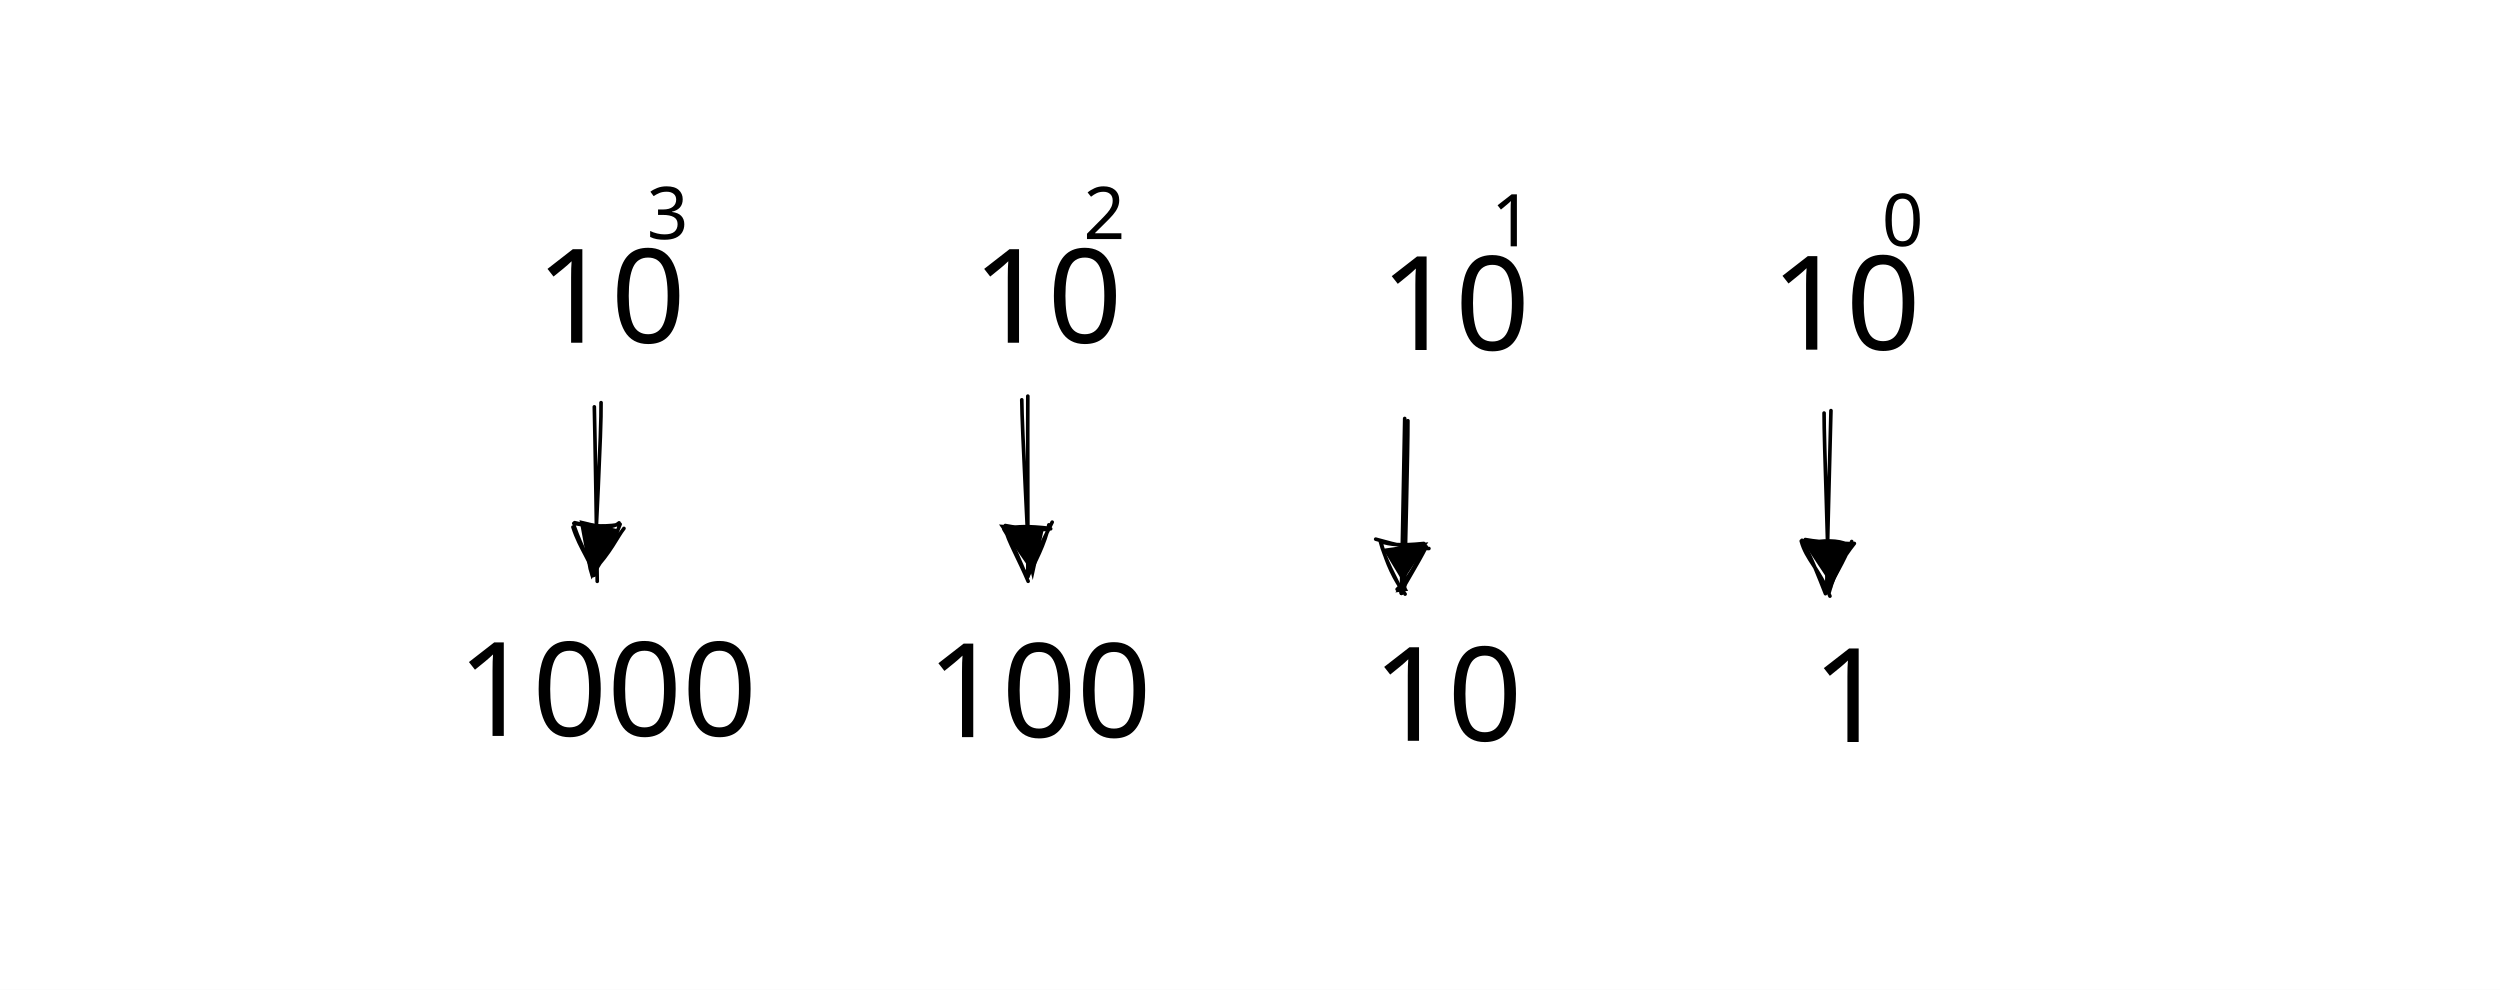
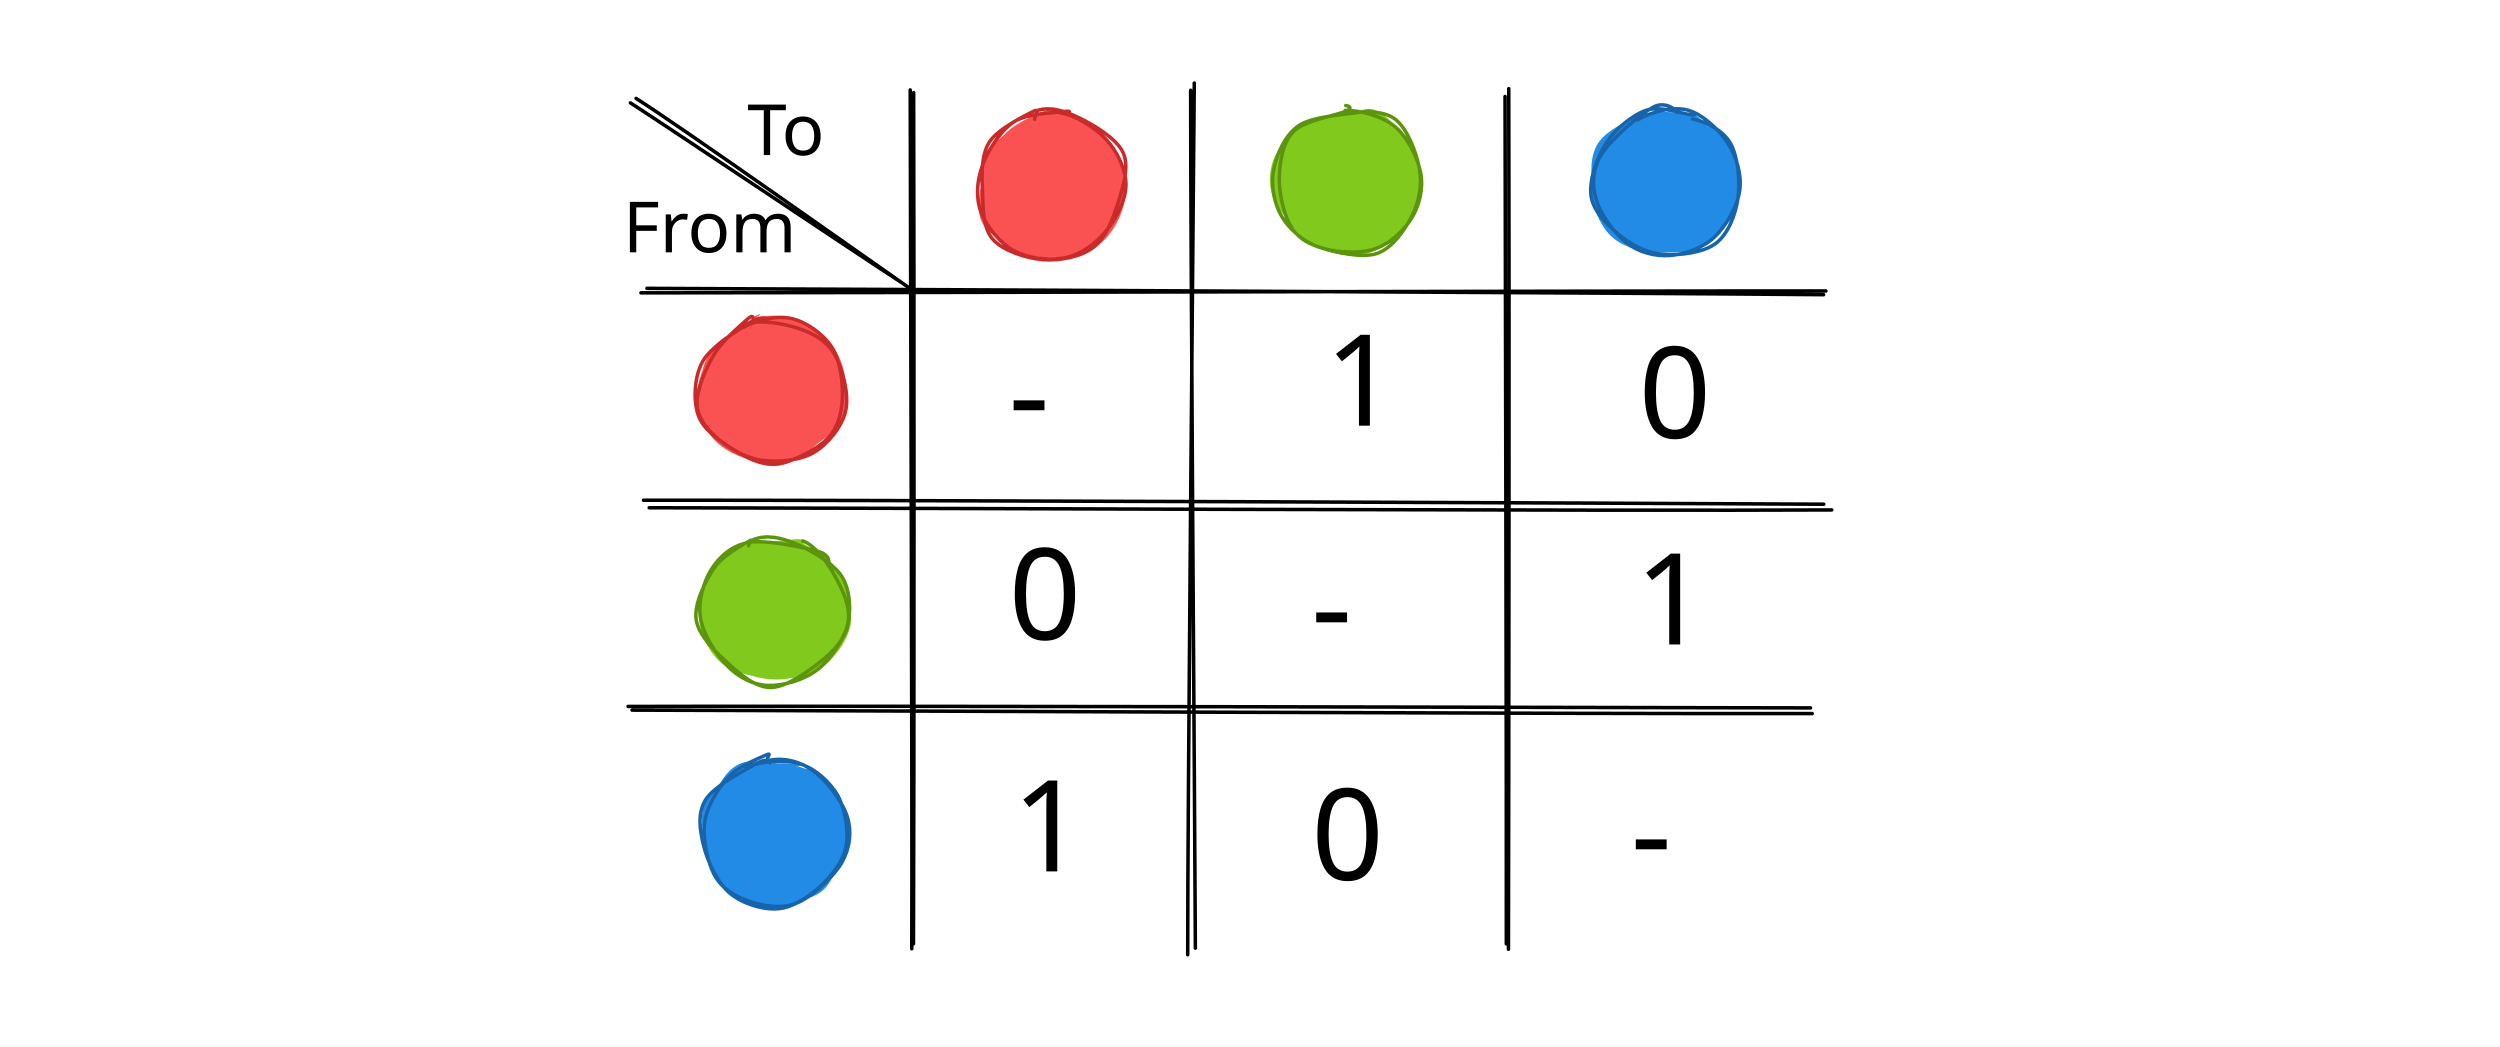
- <svg xmlns="http://www.w3.org/2000/svg" version="1.1" viewBox="0 0 687 272" width="687" height="272">
+ <svg xmlns="http://www.w3.org/2000/svg" version="1.1" viewBox="0 0 707.2 296" width="707.2" height="296">
  
-   eyJ2ZXJzaW9uIjoiMSIsImVuY29kaW5nIjoiYnN0cmluZyIsImNvbXByZXNzZWQiOnRydWUsImVuY29kZWQiOiJ4nO1ba1PjuFx1MDAxMv0+v4Jiv1x1MDAwZV51673feC2EXHUwMDE53lx1MDAwM1S4tTXlJE5iMHbGNiFhi/9+ZVx1MDAwN2Ln/SCA515SU0NcIsl2S+pzTrck//tlbW097rac9b/W1p1O1fbcWmg/rH9NyttOXHUwMDE4uYFvqjD9XHUwMDFkXHUwMDA192E1bdmM41b0159/2q2W1XDjSlx1MDAxMNxa1eCud5njOXeOXHUwMDFmR6bhf8zvtbV/0/9zXHUwMDBmip1OnLZNS3OPIcOFR4GfPlx1MDAxMVx1MDAwMTlXlFxi1W/hRjvmSbFTM9V124ucrCYpWj+JT29cdTAwMWE7esd+kFX74uahvr1XOs2eWnc97zzuer3+2NXmfehktVFcdTAwMWNcdTAwMDa3zpVbi5umXHUwMDFlhsr710WBXHUwMDE5r+yqMLhvNH0nilx1MDAwNq5cdFp21Y27SVx1MDAxOck6aPuN9Fx1MDAxZVlJp9dcdTAwMDItQCSaU01cdTAwMThXvF+d3Fx1MDAwMCmzXHUwMDA0XHUwMDE3TCPhRGpcdTAwMGU4ZNl24Fx1MDAwNWFi2Vx1MDAxZiT9ZLZV7Optw1x1MDAxOOjX+m3i0Pajllx1MDAxZJrJyto9PPeZyn5R03FcdTAwMWLN2JSxzJrISVx1MDAwN55Jqlx1MDAwNVx1MDAxM4z1K5JntEq1dPb/yY+MX3tcdTAwMWVcdTAwMTn/3vMys5KK3WGPyXtNbkqhvrvrte3zx62NUjnyXHUwMDAxa1veVt/0XHUwMDAxXHUwMDE3s8MweFjv1zw9f8ssum/V7J7zgJCaXHUwMDEyxZhcdTAwMTn3bNY8179cdTAwMWQ21lx1MDAwYqq3Y/ytXHUwMDFl+PG5+5g8l4qB0r/tO9frXHUwMDBleEPq+0lfXHUwMDA25iZyzPPSXHUwMDFi4EDLTc9tJMhY95z6IGRi14C1X1x1MDAxZFx1MDAwN62stmqebJvbhaXacFx1MDAwZoLQbbi+7f3IrEirnr4uhlRcdTAwMDbDhS9IXHUwMDA1zlx1MDAwNDdDqTKXmIXU/cdfvFF/XGbL7c6B7p5cdTAwMWWVT+DILz5SKVpiMlKRWPA+SIXM5/pIxVx1MDAxMaRSRVx1MDAxOaWgsl68XHUwMDE2qW+NpZxcdTAwMWHMwNJ4KIF6VygtiSSuJlwiXHRcdFxuxlx1MDAxOZlcdTAwMWJIXHUwMDBme5e6/HCwXHUwMDE1tHeuSKPb9lx1MDAxY1qDolx1MDAwM0lpZslRmctcdTAwMTV9jLQhXHUwMDAzLinXYmWA+ZS230Ha1MQgVDCgRMucR8xUtqNt+9i+OL8q8ZNS5Vx1MDAxNIP62WG16IDUyC1cdTAwMWNVM3w7QI7B46iAgTAxXHUwMDA1VXJ1eCyOgEFcdTAwMTFcdTAwMDRcZpbDXHUwMDBi1ZPwoplcdTAwMTlKRuZcdTAwMGZcdTAwMDRFIz52vtlcdTAwMWLf/75odPc7l0f+j2i36HCRXG5H9Vx1MDAwYj9evyhnWijUuDK8TNOvi6vzk077gm5V3UfYkI3Drq9cdTAwMWZXpl9cdTAwMWOBferX4DBOwqOYkppcdTAwMTGFXFzkXXpcdTAwMTZcIjdcdTAwMGV2j9WFe1G+deNK6WpP107ISdFcdTAwMTGpgI5cYlx1MDAxOKi3XHUwMDE0sPlSMCRMK+PQKuP1t5SwVYBmflx0w1wiSFx1MDAxOC5cdTAwMDdcdTAwMTmTqE/EjMmYUWvK51x1MDAwZvouheeU/K7bdC/2XHUwMDBmT+E6/P4j/ll0zFx1MDAwMDGgYYpcdTAwMTJErVx1MDAwNFx1MDAxN1JcdTAwMGXghzK0mDBjXHUwMDAxXHUwMDEytJRvKG65hZIp4lx1MDAwNpJKXHUwMDEzolx1MDAxMbG65Yxp6vY/lZ1cdTAwMTVC3JZcdTAwMDRqLppcdTAwMTlcdTAwMDYqU5pQJHR+oFx1MDAxZbSPo2+Vk5vTq5azo1x1MDAwZm86Z5W4UXSgKo2WXHUwMDEwJrRcdTAwMTYgTI95XHUwMDE2Xb/gXHUwMDE0UFx1MDAxMk5cdTAwMDXlXHUwMDE0mVx1MDAxY7LrvYNQMD4uUCD53CD4/4pCcYqkXHUwMDEyqrlQYoHEcPPgjlRcdTAwMWF77Z/6npdvr242b45cdTAwMGVcdTAwMGK/QyAlsWBcblIh2ehTxMSDoIVcdTAwMTBvJ6m5jGBcblSVVih0Plx1MDAxNPrMXHUwMDE3c6VTkVpcdTAwMTCoLolVIFx1MDAxM1VcdTAwMTWN70pcInD+bffdSognt5fnzK7u1n9cdTAwMWWIzVx1MDAxMEXhlzyFKOZcdTAwMWFcdTAwMGUwSoCo99pfr3r7O5FcdTAwMWaXu3BZXHUwMDAytr/Dtq8r4lM+P0A+Ibd6MCyfklx1MDAwM+eELrCK81h+wE7g6sbtza7tXHUwMDFlkcu96+Zm4TGpi7mKXHUwMDAzXHUwMDFh0ORcdTAwMWFcXKxcdTAwMGWTxdmIoEVYxaFLbkTARMxwwlx1MDAxNXKVy1x1MDAxZWdBXHUwMDA2qtVO66y8/euSnImby29U/Ipcbp9cdTAwMWKKJKZM1nelXHUwMDExNFCaXHUwMDBlRZzEklx1MDAxYSnhhj6UxGG7Vlx1MDAwNyQ1XHUwMDA2SGPEjWgtiMlY32dccuftxS3zrneIOFx1MDAwYlwib7Nizt5QjkEryuHCXHUwMDE3sEohcZBfZ4F1+tRcdTAwMTZcdTAwMTWsUltD8qbQ4oJyXHUwMDE0XG5cdTAwMTJcdTAwMDTn/GHVXGLNTMlcdTAwMDCaWyt63q9QQKTKmzFcdTAwMWKfXHUwMDE58F5cXFx1MDAwMJ9LnpbXv6WAXHUwMDE1xXZcdTAwMThvuX7N9Vx1MDAxYoOGPVx1MDAxZlAuzZGvpFCs3idWXHUwMDEyi2jGc/9ErlHDbiVDaCnIT1x1MDAxZlx1MDAxYum649dmmzRde3ImbVx1MDAxMMtkXHUwMDA3VHOOkqBcdTAwMTRcXOKoUVx1MDAwMFx1MDAxNqKSUklKkWhJ1IhVnlx1MDAxZMXbwd2dXHUwMDFim7E/XHRcXD9cdTAwMWVcdTAwMWXjdDA3XHUwMDEzLDdcdTAwMWR7hFx1MDAxNkyv8nXG9dyez/dbtJKbXHUwMDBlUnT2bS1zx/RH//s/X2e3ZjJr/iX/d2FGXHUwMDAyMjF+UIJI0IucPp++vlFQSpJaWqiRg6BcbpnMLaH06IlYVFx1MDAwMJhqyVWenz+EncCwU2JccltkN3Xl9MRcdTAwMTF5XHUwMDE2Zq2enqZcdTAwMWaJXHUwMDE5oCdcdTAwMDSqQVx1MDAxMUqpmUepINeox1x1MDAwNGiZ8epPXHUwMDFmNVx1MDAxY7VcdTAwMWM/TV+NXHUwMDFk4icjIUhcdTAwMDQz7MNcdTAwMTmnQEesXHUwMDAyaklcdTAwMDGGu2QynYbGPulpPD3RyemNokyqXHUwMDA12Gn6PklB2Vx0XGJIi1KjrlRcdTAwMWKW0mRwQVx1MDAxZFx1MDAxNX0verKoTo+CXG4wcUDywsNcdTAwMTi+yibjma84I4InL1xmfGg0JTXPmHT1dDX9patcdTAwMDG6XHUwMDAywaihI01BKYJUyVxcq1x1MDAxZTNcdTAwMThiIExwLZBcdTAwMWJqQL5kODX9PMYgXTHOKYfkkFx1MDAwZSRcdLRcdTAwMWWxyURTxlNcdTAwMDUnhFx1MDAxOS9cdTAwMDRcdTAwMTidj9+MrTYme3PyYSq7wev4XHUwMDBiJ7/owLSZ5CQ8nZvAOjei2r3+VrePa+HZ4VGHXHUwMDFmV0nhMz5NYGp4xVx1MDAwYlx1MDAxNV5xk4MrgI9ccq/eIPt7TT6XazFHXHUwMDEyOTddvTKfm2TV+Dzydyes14VXoVONh6zLhVgw8eysIXxqXHUwMDEwusDLWFx1MDAxN9flu9bZ3eZVuykva9fVjcr3+k7RKYojXHUwMDFmWpQyXHUwMDE5xZyLUmM5Z+GzXG5i7MsgubcnX87SXCKajFx1MDAxY+RcIsfbR+mJvo6eXGb4MoTOQU891/zy7Nvrdqt1XHUwMDFlm1v2TTN9cGvPq8HZbdbbrvOwNTqQf9TTT4Lo1P7Ep5y0n09fnv5cdTAwMGJPJKyKIn0=
+   eyJ2ZXJzaW9uIjoiMSIsImVuY29kaW5nIjoiYnN0cmluZyIsImNvbXByZXNzZWQiOnRydWUsImVuY29kZWQiOiJ4nO2cW1PiSFx1MDAxYoDv51dY7u2S7fNh71x1MDAwNlx1MDAxNHA84ImZZb7aslwiiVx1MDAxMFx0XHRCXHUwMDAwcWv++76JSkIkXGKokK9WpsqRTqfT6X6f99Td/vNlZ2c3mPTs3T93du37puk6Vt9cdTAwMWPv/lx1MDAxZZaP7P7A8T24RKLvXHUwMDAzf9hvRjXbQdBcdTAwMWL8+cdcdTAwMWZmr2e0nODa9ztG0+8+3ma7dtf2glx1MDAwMVT8XHUwMDFmfN/Z+Sf6mXiQ63h2VDcqjVx1MDAxZsN4uvDE96InSk0p0orKaVx1MDAwNWewXHUwMDA3XHUwMDBmXG5sXHUwMDBirt6Y7sCOr4RFu9Z+tdIo3983Lr6xojv+Xj+ldjN+6I3julx1MDAxN8HEfXxcdTAwMWSz2Vx1MDAxZfZcdTAwMTNdXHUwMDFhXHUwMDA0fb9j/3CsoFxy13GqfHrfwIfhiu/q+8NW27NcdTAwMDeDmXv8ntl0gklYhtC01PRaUVx1MDAxYnHJffiaWEy/h3dQplPPLvmu31x1MDAwZp/9XHUwMDFiij7x06/NZqdcdTAwMDVd8KxpnaBveoOe2YfZiOuNn96KUmpwrbXkXFxxTWU89m3babWDmc5ccuxooIVAXHUwMDE47mDxNIRP7Fx1MDAxZFjRZP+dXHUwMDFjXHTPelx1MDAxYYnn2Y/nnzyV/Ir7XHUwMDFl1t9PyE3c1LBnmY+zjIVcIkJcdTAwMTONtZBqelx1MDAxZGSpXHUwMDAzXHUwMDE3vaHrxmV+szNHMFx1MDAwNoHZXHUwMDBmio5nOV4rfYvtWVx1MDAxOVdcXHNcdTAwMTCU/G7XXHSgXHUwMDFip77jXHUwMDA16Vx1MDAxYVG7X/t9f9y2TWtOy5nXemFzMSjhJ/5tJ1x1MDAxZf/oy/T3v3+fWztzQlN3f0n+/zRcdTAwMDdLIypYXHUwMDE2olhcdJBcZpZg+DVE7+mZWWrY5yWnUj+9XHUwMDEyTlxyXHUwMDE1m+PcI6qxQVx1MDAwMDxMXGKSiGIyXHUwMDAzLEinQWFcdTAwMGU0VVowxViqX++Hb9yrKa6EYUOErVxujCjHXFwmnm4/IVx1MDAwNDqUXHUwMDBiSug2XHUwMDAxRoLSWM99XHUwMDAyPLf2y8l8J4K1Tlx1MDAxNz5cdTAwMTMsXHUwMDE0ZYSqmIvXXHUwMDAw7lx1MDAxZD5cZu/QxTFcdTAwMTdicnTExq1SdSTyXHUwMDBlsJLIXHUwMDAwcKVcdTAwMTBcdTAwMTJcdTAwMDaX0Fx1MDAxOIVHgJFBmeJEKUy4YJqnOvbBXHUwMDA0c1x1MDAwM3FcZk9cdTAwMDVDy0JN/oJgXHT/XHUwMDE4XHUwMDE3iVncXHUwMDAywWBcXMQnwa/UfjmZ70QwKIQshKlkXHUwMDE4NFx1MDAwN1ueYUKr3T3kXHUwMDFklk1TX49L/re63THzzrDmOmRYXHUwMDExKSmXUs96zaFcdTAwMTHmwDDD4K1yLXDOrDDFIFxmWOPtetFcdTAwMTSRWLt8XCI8t/aHXHUwMDE5YYXShVMjjMFDY0jFiL9GcKcwsY5HoyObXHUwMDE1sd2+Omx4TVx1MDAxY+SdYIh0XHKFNFPgS3OB40bC2+H1XHJgRGpccpaOhSh/XHUwMDE4wOtEwUowhkBcdTAwMWW2iS9cdTAwMTHJ4OJcdTAwMTPf589GgmAt04XTIFx1MDAxOCMtXHUwMDA1Ulx09+w1fFlQbZyVqkfollauRreNxmnZwfnHXHUwMDE3L8BXXGKYXHUwMDAzXHUwMDE55uw4+IqapLq15Vx1MDAxY5ZmoHx0wkXahlx1MDAwM42R+rS+L2u/K76BfVx1MDAxZszDNzH1KXyVIFx1MDAxMPQpsXyamVx1MDAxNFx1MDAwNnR8dvuDikKhPqGXnf2z27vc04u0XHUwMDExplGRUlJiXHUwMDEwx1x1MDAxOXzBPTUwXHUwMDA2d1x1MDAwN0RUMEn4x7nPLHbcY//5ZcyrXHUwMDA0l1x1MDAwMrhZgdhcdTAwMTlcdTAwMTFdXHRNwVx1MDAwNV/Lst74XnDhPETaXHUwMDAxzZSWza7jTmamK5JNXHUwMDE4nnL/adnkafxcdTAwMDZ2ZHTCl56p+9V1Wl5kk+ybWaFcdTAwMGWcpulOL1x1MDAwN34vvtqEZ5vQXFz/4Fx1MDAwNbV+32k5nuleJvuxXHUwMDE2TXyBMZRUScbk8jhcdTAwMWRWWnpcdTAwMThcZmo1yz24o73Kz9rXw/z7smGgr1x1MDAxMIRcYlx1MDAxMNRxnlxiN5+jUSBcclx1MDAwM0dUXG6lP46mXHUwMDA0x1x1MDAwYmlCgmguySr+6/o4cUB3rdWatXC69PNcdTAwMDBcdTAwMTP0Yi2/kpNMlCT4U1xcK7J8YqfZuSj+deeWrOppmY1cdTAwMGLi2PHNw9yjhKmBXHUwMDE5vK2gilwikTDEjyhxg4D3RoEkraRI9+v9UJLSoJRwhDBcdTAwMDOHXHUwMDFlqzlkcVx1MDAwNDZcdTAwMTRxJlx1MDAxNSNcblx1MDAxMYlf5nkkQdBXvtXFXHUwMDE2XHUwMDAxSufT03xZO3OGw8/LuV3R9bRd1+lccuavoGZucmBMKYy5Xt5cXF6XvFwiuuyPyI+9+vEtu/56WC3vZzCeYnVrhFNsgEOHIFx1MDAwNINX5Vx0K1x1MDAxNPmenFx1MDAxYoowkFxcSqjINpVNTUxiLuT7t1x1MDAxYlx1MDAxM1onc5xOXGZKhCGkNTi4XHUwMDA06dg2TNnOrjJdSCU0VFJ8q0kghWlCXHUwMDA3vs72ulwii0m2jydcdTAwMTWF2aQrXGKtVSpUXHUwMDFhg1x1MDAwYrNielx1MDAwN7yrT1x1MDAwZS3rYJBvoVVcdTAwMThcdTAwMTlEI8lcdTAwMTlcYi5cdTAwMTimtFmShlx1MDAwMD0rQZtoonB2tnLbYktcdTAwMTCnmoOW2erqoZKIbERsUbbYMkQlpatsKKuVKlx1MDAxZKtx/nA1ujw9P1x1MDAxN1afdT0v32JcdTAwMWLqWpBWXHUwMDA2qlaA15TK0mFpcFxiTmAkNGOcZDtTvKlcdTAwMTmyXHUwMDE2S61cIk2N7Y+RWiqgmPHt7jqDiEmgTVxiLVVZQqtcdTAwMDXBXFwhvfzS0F3tYr+z7zRcdTAwMWZcdTAwMWFOsWrZzu1cdTAwMDXvuP/PMquQIVx1MDAxNINQm4dLmJhmyiy4XHUwMDE4zLxeLLOEqGtbfJCDwDRcdTAwMDP3kogtppkpQuBSkk1cYi3L3Fx1MDAxNkhcdTAwMTFHjKrl9ezJqHG/d3I50MVz7p79VXBO9oJRvmVWaWpoJHhcdTAwMTgygGCi9HZcdTAwMDRhcFx1MDAxYe5cdTAwMDFcdTAwMDHTXHUwMDA3VUWm0G5b0WKilFx1MDAxMNDNrVxuLZjtlfb3ri20KlPT4nCBXHUwMDA2U86WX8aTXHUwMDFk5d6f3DyUzlxu/klfOq1Ky7zMt9hqxVxmmPFwR6biQr9ItlxiQ0BkjKBcdTAwMDJcdTAwMDOnNztcdTAwMTjbuq5cdTAwMDXXQDNO8Vx1MDAxNoMxXHUwMDEwW85cdTAwMTJcdTAwMWXKXHUwMDFixTYr2S6zM4RCXCKJYSqXXHUwMDE3WUdPvrnfJ0Te3daKdVlcdTAwMTeO1z7OuchcImUwXHUwMDA0sZbSXGJElqSOS3BiYFx1MDAxNma8oCXwXHUwMDFl3rTwnCmyic3TsYzStFBqUKbgxshVnNZ1s+xcdTAwMTRcdTAwMTGIwVfxTuNJjrPsXHTDNJNlj1/tOcuOk1x1MDAwMzdNsic0xCaS7Hhxjr1vN4NHXHUwMDE5moNcdTAwMTFRmVx1MDAxY0GkIZEgyVx1MDAxMPnVTHv76lBel01R+vFTouPeSVmTrIRGbjLtnFFDSCEpXHUwMDAzSSVMzTraRHJDUlx07itcdTAwMGU3XG5inulpz02jr5puXHUwMDE3SkaHKiQljGA1b1x1MDAxZlx1MDAwN5FcIo1cdTAwMTjnoYWWb9zJQd+k9jFWWr1bMiNL7WOcfTJOaIVAWpc/dtOuVuvjw679oOqnXHUwMDBmnYLroUM3a8tCXtS+llx1MDAwNlx1MDAwNmHVXFwzyVx1MDAxMJs9dFx1MDAxMyaNQelcdTAwMTPFOZFcYsLD7LDw4/U+U4pLhFbKsK2v9yGuWG9cdTAwMWLgWnpcdTAwMWblQe+j9bYpYJF57lx1MDAwNSsmQFx1MDAwM1xutnxiZdwy655d7ZRuK+pUNic+XHUwMDFhXuQ9SMXK0FJcYoGjgy+pXHUwMDFjNsMkYoiHOWyO+JvOnb5cdTAwMTEhzFx1MDAxMVx1MDAwZTVcdTAwMWFaRbG/gSHF5ForpP85hkjiNdNrl5xxgahY3lxmuV1cdTAwMWRUXHUwMDAy57plof2aV/g5njSv81x1MDAxZTBDSIxcdTAwMTM+U4ogZiAgiIWhXHTEqts0QqDRXHUwMDE4pVJviCChVGKHxGf0kU1cdTAwMTBdsCSFIF5Eq1x1MDAxOKFh/2BcdTAwMTiMXHUwMDBm+melh64/tGrfreN9nm+CQK0vMkJSXHUwMDE5ZKmoY1x1MDAxM1xmQShcdTAwMDLeJlnppOX6XGZJmtyS/snQXHUwMDAyhkRm8M7DdSMqVzj+2Gv7Uv4l8civ+uWb+/LgyFx1MDAxOfr5ZkgjZnCwQlxcU1wiKEazO2iiJbK8XHUwMDA0Q1hcdTAwMTBcdTAwMDW0a7VcdTAwMTmGwpNzn9HQzlx1MDAxMlxm4Vx1MDAwNUeYRHi6m3O8/JLdzzK1XHUwMDE0rTOnxk9HraMr/1vn+0W+IXqKhiRcdTAwMDFIOMGptVx1MDAwZspF6MtRhlx1MDAxOFfg0onsNbtcckCkhVxiXHUwMDBmOa/0RzvWh1xitFxu2pwhKuRcdTAwMDGiwprh0IJtcVx1MDAwMlx1MDAxM4iGkmdWXoPIL/HzVq3Yr9XL5cvi3Z5zX6n/yDdEaUuUTilEXHUwMDEwXHUwMDExqVx1MDAxOVx1MDAwMaDUm1x1MDAwZT68kSFcdTAwMDL+VVx1MDAxOFx1MDAxM6nNLMdohdhbXHUwMDBmPfxXXHUwMDE4yl7RZJqGS7t8+ZyC7lx1MDAxZVhXR99cdTAwMWHn9Yl2rfvAXHUwMDFjnVx1MDAxZmVcdTAwMWRcdTAwMWbKXHUwMDBiQ5olXHJRXG4hcOZyXHUwMDEzXHUwMDEwcUpgLsRmMttcdTAwMTjBy25uRTNXXGJ9eTq0sGv2elx1MDAxN1x1MDAwMYzL7vO6XHUwMDE1jLhjPb1cXNzU7sixx8V5W4mjT9hqhGUo/3a0XGL268uvf1x1MDAwMUMyXHUwMDBlKiJ9
  <defs>
    <style class="style-fonts">
      @font-face {
        font-family: "Virgil";
        src: url("https://unpkg.com/@excalidraw/excalidraw@0.14.2/dist/excalidraw-assets/Virgil.woff2");
      }
      @font-face {
        font-family: "Cascadia";
        src: url("https://unpkg.com/@excalidraw/excalidraw@0.14.2/dist/excalidraw-assets/Cascadia.woff2");
      }
    </style>
  </defs>
-   <rect x="0" y="0" width="687" height="272" fill="#ffffff" />
-   <g transform="translate(486.6221 64.09297) rotate(0 18.5 22.5)">
-     <text x="0" y="32" font-family="Virgil, Segoe UI Emoji" font-size="36px" fill="#000000" text-anchor="start" style="white-space: pre;" direction="ltr">10</text>
-   </g>
-   <g transform="translate(517.1221 49.59297) rotate(0 8 12.5)">
-     <text x="0" y="18" font-family="Virgil, Segoe UI Emoji" font-size="20px" fill="#000000" text-anchor="start" style="white-space: pre;" direction="ltr">0</text>
-   </g>
-   <g transform="translate(379.25 64.18647) rotate(0 18.5 22.5)">
-     <text x="0" y="32" font-family="Virgil, Segoe UI Emoji" font-size="36px" fill="#000000" text-anchor="start" style="white-space: pre;" direction="ltr">10</text>
-   </g>
-   <g transform="translate(409.75 49.68647) rotate(0 3.5 12.5)">
-     <text x="0" y="18" font-family="Virgil, Segoe UI Emoji" font-size="20px" fill="#000000" text-anchor="start" style="white-space: pre;" direction="ltr">1</text>
-   </g>
-   <g transform="translate(267.25 62.18647) rotate(0 18.5 22.5)">
-     <text x="0" y="32" font-family="Virgil, Segoe UI Emoji" font-size="36px" fill="#000000" text-anchor="start" style="white-space: pre;" direction="ltr">10</text>
-   </g>
-   <g transform="translate(297.75 47.68647) rotate(0 8 12.5)">
-     <text x="0" y="18" font-family="Virgil, Segoe UI Emoji" font-size="20px" fill="#000000" text-anchor="start" style="white-space: pre;" direction="ltr">2</text>
-   </g>
-   <g transform="translate(497.983 171.8983) rotate(0 6 22.5)">
-     <text x="0" y="32" font-family="Virgil, Segoe UI Emoji" font-size="36px" fill="#000000" text-anchor="start" style="white-space: pre;" direction="ltr">1</text>
-   </g>
-   <g transform="translate(377.1695 171.5635) rotate(0 18.5 22.5)">
-     <text x="0" y="32" font-family="Virgil, Segoe UI Emoji" font-size="36px" fill="#000000" text-anchor="start" style="white-space: pre;" direction="ltr">10</text>
-   </g>
-   <g transform="translate(254.6695 170.5593) rotate(0 30.5 22.5)">
-     <text x="0" y="32" font-family="Virgil, Segoe UI Emoji" font-size="36px" fill="#000000" text-anchor="start" style="white-space: pre;" direction="ltr">100</text>
-   </g>
-   <g transform="translate(147.25 62.18647) rotate(0 18.5 22.5)">
-     <text x="0" y="32" font-family="Virgil, Segoe UI Emoji" font-size="36px" fill="#000000" text-anchor="start" style="white-space: pre;" direction="ltr">10</text>
-   </g>
-   <g transform="translate(177.75 47.68647) rotate(0 8 12.5)">
-     <text x="0" y="18" font-family="Virgil, Segoe UI Emoji" font-size="20px" fill="#000000" text-anchor="start" style="white-space: pre;" direction="ltr">3</text>
-   </g>
-   <g transform="translate(125.661 170.2288) rotate(0 43 22.5)">
-     <text x="0" y="32" font-family="Virgil, Segoe UI Emoji" font-size="36px" fill="#000000" text-anchor="start" style="white-space: pre;" direction="ltr">1000</text>
-   </g>
+   <rect x="0" y="0" width="707.2" height="296" fill="#ffffff" />
  <g stroke-linecap="round">
-     <g transform="translate(164 112) rotate(0 0 23.5)">
-       <path d="M-0.68 -0.2 C-0.48 7.7, 0.03 40.08, 0.12 47.75 M1.17 -1.35 C1.31 6.17, -0.42 38.04, -0.76 46.02" stroke="#000000" stroke-width="1" fill="none" />
-     </g>
-     <g transform="translate(164 112) rotate(0 0 23.5)">
-       <path d="M-2.29 44.38 L-4.76 30.94 L5.94 33.49 L-1.45 47.24" stroke="none" stroke-width="0" fill="#000000" fill-rule="evenodd" />
-       <path d="M-1.01 46.17 C-1.07 42.93, -4.68 38.86, -6.55 32.84 M-0.21 45.46 C-1.97 42.28, -4.13 38.51, -6.19 32.68 M-6.32 31.83 C-0.79 32.78, 4.14 33.52, 6.12 31.68 M-6.09 31.63 C-2.85 32.47, 1.75 32.85, 5.72 32.2 M7.46 33.21 C5.58 35.56, 4 39.6, -1.32 45.24 M6.41 32.05 C4.67 36.89, 2.11 40.71, -1.16 46.04 M-0.76 46.02 C-0.76 46.02, -0.76 46.02, -0.76 46.02 M-0.76 46.02 C-0.76 46.02, -0.76 46.02, -0.76 46.02" stroke="#000000" stroke-width="1" fill="none" />
+     <g transform="translate(182.3233 83.26274) rotate(0 166.8 0)">
+       <path d="M-1 -0.42 C54.53 -0.41, 278.47 -1.02, 334.18 -0.95 M0.68 -1.69 C56.01 -1.47, 278.27 -0.42, 333.53 0.1" stroke="#000000" stroke-width="1" fill="none" />
    </g>
  </g>
  <mask />
  <g stroke-linecap="round">
-     <g transform="translate(281.7925 109.7976) rotate(0 0 23.5)">
-       <path d="M-1.01 0.07 C-0.96 7.93, 0.77 39.4, 1.05 47.06 M0.65 -0.94 C0.57 7.14, 0.72 40.67, 0.65 48.64" stroke="#000000" stroke-width="1" fill="none" />
-     </g>
-     <g transform="translate(281.7925 109.7976) rotate(0 0 23.5)">
-       <path d="M1.28 46.68 L-7.27 34.32 L5.11 35.31 L2.01 49.6" stroke="none" stroke-width="0" fill="#000000" fill-rule="evenodd" />
-       <path d="M0.74 49.94 C-1.55 44.47, -5.12 38.04, -5.31 36.08 M0.26 48.6 C-1.47 44.39, -3.48 39.5, -5.91 35.65 M-5.54 34.62 C-0.58 35.41, 1.23 36.21, 6.93 35.51 M-5.8 35.54 C-2.01 34.76, 0.81 34.75, 6.61 35.38 M7.35 33.69 C4.31 39.63, 2.06 45.03, -0.08 47.91 M6.43 34.43 C5.46 39.49, 2.44 45.1, 0.39 49.09 M0.65 48.64 C0.65 48.64, 0.65 48.64, 0.65 48.64 M0.65 48.64 C0.65 48.64, 0.65 48.64, 0.65 48.64" stroke="#000000" stroke-width="1" fill="none" />
+     <g transform="translate(257.5233 25.66273) rotate(0 0 120.8)">
+       <path d="M0.93 0.54 C1.06 40.64, 1.08 201.34, 0.88 241.33 M-0.04 -0.22 C0 40, 0.58 202.48, 0.4 242.72" stroke="#000000" stroke-width="1" fill="none" />
    </g>
  </g>
  <mask />
  <g stroke-linecap="round">
-     <g transform="translate(501.8368 112.7976) rotate(0 -0.1970655 24)">
-       <path d="M-0.58 0.71 C-0.62 8.84, 0.7 40.46, 0.57 48.18 M1.31 0.04 C1.13 8.44, 0.17 41.84, 0.13 49.81" stroke="#000000" stroke-width="1" fill="none" />
-     </g>
-     <g transform="translate(501.8368 112.7976) rotate(0 -0.1970655 24)">
-       <path d="M1.76 48.44 L-6.92 35.37 L7.06 36.77 L1.14 49.35" stroke="none" stroke-width="0" fill="#000000" fill-rule="evenodd" />
-       <path d="M1.03 51.02 C-1.81 43.6, -5.5 40.96, -6.85 35.88 M-0.2 50.35 C-2.07 45.64, -3.87 40.79, -6.65 35.68 M-4.77 36.5 C-1.34 35.62, 3.56 35.55, 5.8 36.84 M-5.75 35.47 C-3.32 35.91, -0.27 36.28, 7.16 36.63 M7.74 36.54 C4.46 40.66, 2.32 44.47, 0.78 50.07 M7.01 36.01 C4.82 41.79, 1.71 46.4, 0.42 49.21 M0.13 49.81 C0.13 49.81, 0.13 49.81, 0.13 49.81 M0.13 49.81 C0.13 49.81, 0.13 49.81, 0.13 49.81" stroke="#000000" stroke-width="1" fill="none" />
+     <g transform="translate(337.027 24.61127) rotate(0 0 122.5257)">
+       <path d="M0.81 -1.11 C0.48 39.83, -1.09 204.49, -1.05 245.48 M-0.22 0.93 C-0.27 41.5, 0.94 202.73, 1.12 243.59" stroke="#000000" stroke-width="1" fill="none" />
    </g>
  </g>
  <mask />
  <g stroke-linecap="round">
-     <g transform="translate(385.7925 114.7976) rotate(0 0 23.5)">
-       <path d="M1.1 0.82 C1.13 8.69, 0.33 39.17, 0.17 46.81 M0.22 0.2 C0.1 8.3, -0.57 40.31, -0.69 48.25" stroke="#000000" stroke-width="1" fill="none" />
-     </g>
-     <g transform="translate(385.7925 114.7976) rotate(0 0 23.5)">
-       <path d="M1.17 47.56 L-5.79 36.02 L6.71 34.2 L-2.34 48.01" stroke="none" stroke-width="0" fill="#000000" fill-rule="evenodd" />
-       <path d="M0.33 48.46 C-2.71 44.4, -4.7 40.03, -6.14 34.81 M-0.41 47.93 C-2.31 43.98, -5.24 38.87, -6.49 33.95 M-7.75 33.36 C-1.36 35.17, 1.91 35.83, 6.87 35.93 M-6.43 34 C-3.78 34.87, -1.14 35.22, 5.46 34.55 M5.35 35.02 C3.63 40.63, 0.45 45.17, -1.86 47.13 M6.15 35.46 C3.63 40.45, 0.74 44.8, -0.78 47.95 M-0.69 48.25 C-0.69 48.25, -0.69 48.25, -0.69 48.25 M-0.69 48.25 C-0.69 48.25, -0.69 48.25, -0.69 48.25" stroke="#000000" stroke-width="1" fill="none" />
+     <g transform="translate(426.0271 25.81128) rotate(0 0 120.8)">
+       <path d="M0.77 -0.73 C0.94 39.74, 0.8 202.38, 0.68 242.72 M-0.28 1.5 C-0.19 41.67, 0.15 201.03, 0.08 241.19" stroke="#000000" stroke-width="1" fill="none" />
    </g>
  </g>
  <mask />
-   <g stroke-linecap="round" transform="translate(10 10) rotate(0 333.5 126)">
-     <path d="M32 0 M32 0 C232.66 -0.24, 431.92 -0.59, 635 0 M32 0 C239.17 0.95, 446.69 0.78, 635 0 M635 0 C656.68 -0.92, 667.72 10.39, 667 32 M635 0 C656.39 -0.24, 668.7 9.38, 667 32 M667 32 C667.51 71.93, 666.33 108.79, 667 220 M667 32 C667.12 98.58, 667.13 164.64, 667 220 M667 220 C667.04 240.89, 656.59 250.15, 635 252 M667 220 C668.99 240.11, 657.79 253.42, 635 252 M635 252 C428.89 253.9, 222.3 253.03, 32 252 M635 252 C512.57 250.7, 389.33 251.46, 32 252 M32 252 C12.09 252.39, 1.78 241.48, 0 220 M32 252 C9.05 250.99, -2.24 242.03, 0 220 M0 220 C1.38 174.37, 2.29 128.45, 0 32 M0 220 C0.01 145.4, -1.4 71.61, 0 32 M0 32 C-0.89 12.29, 10.54 0.2, 32 0 M0 32 C-1.83 10.66, 8.44 0.61, 32 0" stroke="transparent" stroke-width="1" fill="none" />
+   <g stroke-linecap="round">
+     <g transform="translate(183.1327 142.4605) rotate(0 166.8 0)">
+       <path d="M-1.1 -0.95 C54.16 -1.05, 276.93 -0.14, 332.76 0.17 M0.52 1.17 C56.05 1.21, 279.58 2.15, 335.02 1.79" stroke="#000000" stroke-width="1" fill="none" />
+     </g>
+   </g>
+   <mask />
+   <g stroke-linecap="round">
+     <g transform="translate(178.1327 200.8605) rotate(0 166.8 0)">
+       <path d="M0.66 0.02 C56.29 0.14, 279.07 1.16, 334.5 0.99 M-0.45 -1.02 C55.04 -1.24, 278.57 -0.74, 334.02 -0.61" stroke="#000000" stroke-width="1" fill="none" />
+     </g>
+   </g>
+   <mask />
+   <g transform="translate(176.2429 53.37625) rotate(0 23 12.5)">
+     <text x="0" y="18" font-family="Virgil, Segoe UI Emoji" font-size="20px" fill="#000000" text-anchor="start" style="white-space: pre;" direction="ltr">From</text>
+   </g>
+   <g transform="translate(211.4034 25.87086) rotate(0 14.5 12.5)">
+     <text x="0" y="18" font-family="Virgil, Segoe UI Emoji" font-size="20px" fill="#000000" text-anchor="start" style="white-space: pre;" direction="ltr">To</text>
+   </g>
+   <g stroke-linecap="round">
+     <g transform="translate(179.4651 29.50987) rotate(0 38.66625 25.45527)">
+       <path d="M-1.13 -0.41 C11.74 7.93, 63.06 42.33, 76.21 50.85 M0.48 -1.67 C13.79 6.8, 65.54 43.43, 78.33 52.35" stroke="#000000" stroke-width="1" fill="none" />
+     </g>
+   </g>
+   <mask />
+   <g stroke-linecap="round" transform="translate(197.5093 90.08701) rotate(0 20.622 20.622)">
+     <path d="M13.99 1.21 C17.75 -0.71, 22.51 -1.02, 26.67 0.33 C30.83 1.67, 36.5 5.44, 38.95 9.27 C41.41 13.09, 42.25 18.93, 41.41 23.28 C40.56 27.62, 37.11 32.25, 33.86 35.33 C30.61 38.41, 26.16 41.56, 21.88 41.75 C17.61 41.94, 11.9 39.31, 8.2 36.49 C4.5 33.67, 0.49 29.25, -0.3 24.84 C-1.09 20.43, 0.96 14.07, 3.44 10.03 C5.92 6, 12.33 2.05, 14.57 0.62 C16.81 -0.82, 16.63 1.02, 16.89 1.43 M16.58 -0.16 C20.76 -1.48, 27.14 -0.58, 30.99 1.67 C34.83 3.91, 37.88 8.99, 39.65 13.29 C41.42 17.6, 43.1 23.55, 41.62 27.49 C40.14 31.43, 35 34.82, 30.8 36.95 C26.59 39.07, 20.87 40.8, 16.39 40.25 C11.91 39.7, 6.56 36.93, 3.92 33.64 C1.27 30.35, 0.48 24.73, 0.52 20.5 C0.57 16.27, 1.46 11.78, 4.21 8.25 C6.97 4.72, 15.23 0.71, 17.06 -0.67 C18.89 -2.05, 14.99 -0.33, 15.21 -0.03" stroke="none" stroke-width="0" fill="#fa5252" />
+     <path d="M12.38 2.71 C16.27 0.53, 21.96 -0.93, 26.2 -0.02 C30.44 0.88, 35.38 4.34, 37.81 8.15 C40.23 11.95, 41.02 18.45, 40.77 22.8 C40.51 27.15, 39.42 31.2, 36.29 34.26 C33.16 37.31, 26.44 40.72, 21.99 41.14 C17.54 41.57, 13.25 39.12, 9.58 36.81 C5.91 34.51, 1.37 31.4, -0.02 27.3 C-1.41 23.2, -1.16 16.53, 1.24 12.19 C3.65 7.86, 11.38 3.3, 14.41 1.3 C17.45 -0.69, 19.06 -0.11, 19.46 0.22 M13.53 1.55 C17.37 0.21, 24.42 1.45, 28.6 2.9 C32.78 4.35, 36.43 6.39, 38.62 10.23 C40.81 14.07, 42.71 21.33, 41.75 25.93 C40.79 30.53, 36.76 35.45, 32.85 37.83 C28.93 40.2, 22.73 40.71, 18.28 40.16 C13.83 39.61, 9.24 37.11, 6.14 34.51 C3.04 31.92, -0.02 28.61, -0.31 24.59 C-0.61 20.56, 2.01 14.42, 4.37 10.37 C6.73 6.31, 11.99 1.97, 13.85 0.26 C15.71 -1.44, 15.43 -0.06, 15.54 0.14" stroke="#c92a2a" stroke-width="1" fill="none" />
+   </g>
+   <g stroke-linecap="round" transform="translate(276.614 31.92651) rotate(0 20.622 20.622)">
+     <path d="M13.87 1.31 C17.55 -0.58, 23.06 -1.18, 27.31 0.44 C31.57 2.07, 37.06 6.91, 39.41 11.05 C41.76 15.19, 42.24 20.94, 41.41 25.29 C40.59 29.63, 37.87 34.5, 34.45 37.11 C31.02 39.72, 25.51 40.98, 20.87 40.95 C16.23 40.92, 9.89 39.84, 6.61 36.93 C3.32 34.02, 1.83 27.84, 1.16 23.49 C0.5 19.15, 0.26 14.56, 2.61 10.87 C4.95 7.18, 12.46 2.96, 15.26 1.36 C18.05 -0.24, 19.18 1.12, 19.37 1.25 M21.63 1 C26.05 0.9, 31.13 2.49, 34.46 5.15 C37.8 7.82, 41 12.86, 41.64 17 C42.28 21.14, 40.55 26.29, 38.29 29.99 C36.04 33.68, 32.05 37.57, 28.11 39.18 C24.17 40.8, 19.1 40.97, 14.66 39.68 C10.21 38.39, 3.6 35.11, 1.43 31.44 C-0.74 27.76, 0.5 21.95, 1.62 17.62 C2.75 13.29, 4.92 8.63, 8.18 5.46 C11.43 2.3, 19.11 -0.78, 21.14 -1.38 C23.17 -1.98, 20.35 1.36, 20.37 1.85" stroke="none" stroke-width="0" fill="#fa5252" />
+     <path d="M23.36 0.02 C27.45 0.58, 33.24 4.18, 36.33 7.56 C39.42 10.94, 41.89 16.02, 41.9 20.31 C41.9 24.61, 39.17 29.89, 36.37 33.32 C33.57 36.75, 29.42 39.93, 25.09 40.9 C20.77 41.86, 14.44 41.26, 10.41 39.12 C6.38 36.99, 2.43 32.11, 0.9 28.1 C-0.63 24.09, -0.29 19.29, 1.24 15.05 C2.76 10.8, 6.25 5.19, 10.07 2.63 C13.89 0.06, 21.56 0.04, 24.17 -0.34 C26.77 -0.72, 25.69 -0.19, 25.68 0.34 M16.44 -0.53 C20.28 -1.97, 24.42 -0.61, 28.52 1.34 C32.62 3.29, 39.17 7.19, 41.04 11.15 C42.92 15.11, 41.15 20.64, 39.77 25.11 C38.38 29.59, 36.31 35.25, 32.76 37.99 C29.21 40.73, 23.22 41.9, 18.47 41.53 C13.72 41.17, 7.12 39.01, 4.26 35.8 C1.4 32.6, 1.48 26.86, 1.32 22.28 C1.15 17.69, 0.84 12.07, 3.24 8.28 C5.65 4.49, 13.63 0.61, 15.77 -0.46 C17.91 -1.54, 15.77 1.44, 16.08 1.84" stroke="#c92a2a" stroke-width="1" fill="none" />
+   </g>
+   <g stroke-linecap="round" transform="translate(198.1537 151.7919) rotate(0 20.622 20.622)">
+     <path d="M21.89 0.51 C26.09 0.69, 32.46 3.05, 35.8 6.1 C39.15 9.16, 41.73 14.66, 41.96 18.84 C42.19 23.02, 39.74 27.71, 37.19 31.19 C34.63 34.68, 30.68 38.48, 26.64 39.74 C22.59 41.01, 16.94 40.45, 12.92 38.79 C8.91 37.12, 4.58 33.62, 2.55 29.76 C0.52 25.89, -0.18 19.85, 0.74 15.6 C1.67 11.34, 3.83 6.7, 8.1 4.23 C12.37 1.76, 22.86 1.16, 26.37 0.79 C29.89 0.42, 29.25 1.69, 29.21 2.02 M28.13 1.64 C32.35 3.11, 36.04 7.31, 38.43 11.2 C40.82 15.09, 43.22 20.61, 42.46 24.99 C41.7 29.37, 37.58 34.96, 33.88 37.48 C30.19 40.01, 24.93 40.39, 20.31 40.14 C15.69 39.89, 9.61 38.66, 6.17 35.97 C2.73 33.27, 0.15 28.3, -0.31 23.96 C-0.77 19.62, 1.11 13.55, 3.41 9.93 C5.71 6.3, 9.28 3.45, 13.47 2.21 C17.66 0.97, 26.28 2.42, 28.52 2.47 C30.77 2.52, 26.98 2.41, 26.93 2.5" stroke="none" stroke-width="0" fill="#82c91e" />
+     <path d="M28.94 1.22 C32.7 2.59, 36.2 7.8, 38.33 11.69 C40.45 15.57, 42.58 20.2, 41.69 24.54 C40.8 28.88, 36.76 34.8, 32.98 37.73 C29.19 40.65, 23.21 42.28, 18.99 42.1 C14.77 41.92, 10.82 39.82, 7.66 36.65 C4.49 33.48, 0.75 27.65, 0 23.07 C-0.75 18.48, 0.84 12.71, 3.15 9.14 C5.47 5.57, 8.86 2.46, 13.87 1.63 C18.89 0.81, 29.57 3.16, 33.26 4.19 C36.96 5.22, 36.36 7.6, 36.04 7.8 M15.03 0.83 C18.62 -0.56, 22.54 0.18, 26.69 1.92 C30.84 3.65, 37.46 7.36, 39.95 11.24 C42.44 15.13, 42.61 21.21, 41.63 25.22 C40.66 29.22, 37.69 32.34, 34.07 35.26 C30.46 38.17, 24.37 42.6, 19.97 42.68 C15.57 42.76, 11.23 38.95, 7.69 35.74 C4.16 32.53, -0.59 27.93, -1.23 23.45 C-1.86 18.97, 1.38 12.57, 3.88 8.88 C6.37 5.19, 12.11 2.33, 13.74 1.29 C15.36 0.25, 13.26 2.33, 13.62 2.63" stroke="#5c940d" stroke-width="1" fill="none" />
+   </g>
+   <g stroke-linecap="round" transform="translate(198.1537 214.9467) rotate(0 20.622 20.622)">
+     <path d="M26.39 1.53 C30.52 2.35, 36.55 5.79, 38.89 9.31 C41.22 12.84, 41.04 18.12, 40.39 22.66 C39.73 27.21, 37.95 33.66, 34.96 36.6 C31.97 39.53, 26.83 40.09, 22.43 40.24 C18.03 40.4, 12.16 40.03, 8.55 37.52 C4.94 35.02, 1.71 29.48, 0.76 25.23 C-0.2 20.99, 0.98 16.11, 2.81 12.05 C4.63 8, 7.16 2.46, 11.7 0.88 C16.25 -0.7, 26.66 2.02, 30.07 2.55 C33.48 3.09, 32.55 3.81, 32.15 4.09 M25.59 2.48 C29.37 3.45, 34.12 6.36, 36.88 9.92 C39.64 13.48, 42.51 19.63, 42.16 23.85 C41.81 28.07, 38.12 32.12, 34.78 35.22 C31.43 38.32, 26.66 42.39, 22.09 42.45 C17.51 42.51, 10.73 38.44, 7.33 35.58 C3.92 32.73, 2.62 29.34, 1.65 25.31 C0.69 21.28, -0.52 15.29, 1.53 11.42 C3.59 7.54, 9.51 3.78, 13.98 2.06 C18.44 0.34, 25.96 1.17, 28.33 1.09 C30.69 1.02, 28.67 1.27, 28.15 1.61" stroke="none" stroke-width="0" fill="#228be6" />
+     <path d="M12.73 2.2 C16.7 0.39, 23.65 -0.23, 28 1.08 C32.34 2.39, 36.58 6.14, 38.78 10.05 C40.97 13.97, 42 20.26, 41.16 24.57 C40.32 28.88, 36.95 33, 33.71 35.93 C30.47 38.85, 25.95 41.86, 21.69 42.14 C17.44 42.43, 11.67 40.62, 8.2 37.63 C4.73 34.65, 1.98 28.64, 0.87 24.22 C-0.23 19.8, -0.94 14.96, 1.57 11.1 C4.07 7.23, 12.9 2.73, 15.91 1.02 C18.92 -0.69, 19.44 0.59, 19.62 0.85 M19.85 0.07 C23.93 -0.64, 28.34 0.49, 31.95 3.15 C35.56 5.81, 40.16 11.72, 41.51 16.03 C42.85 20.34, 42.29 24.96, 40.01 29 C37.72 33.04, 31.96 38.36, 27.8 40.26 C23.64 42.16, 18.95 41.55, 15.05 40.4 C11.15 39.24, 6.71 37.08, 4.39 33.34 C2.08 29.6, 0.59 22.67, 1.15 17.95 C1.71 13.23, 4.88 8.23, 7.76 5.02 C10.65 1.8, 16.58 -0.46, 18.45 -1.33 C20.32 -2.2, 18.86 -0.92, 18.99 -0.22" stroke="#1864ab" stroke-width="1" fill="none" />
+   </g>
+   <g stroke-linecap="round" transform="translate(360.2298 30.79875) rotate(0 20.622 20.622)">
+     <path d="M23.68 0.97 C27.77 1.17, 32.28 2.59, 35.34 5.73 C38.39 8.88, 41.83 15.25, 42.02 19.86 C42.21 24.47, 39.15 29.85, 36.47 33.39 C33.79 36.93, 29.99 40.16, 25.93 41.1 C21.87 42.04, 16.01 41.08, 12.11 39.03 C8.2 36.97, 4.47 32.83, 2.49 28.77 C0.5 24.7, -1.02 18.76, 0.19 14.64 C1.41 10.53, 5.05 6.32, 9.79 4.07 C14.53 1.83, 25 1.11, 28.65 1.18 C32.3 1.25, 31.97 4.23, 31.7 4.49 M28.01 0.05 C31.95 1.12, 35.53 5.91, 37.79 9.67 C40.04 13.43, 41.82 18.47, 41.52 22.62 C41.22 26.76, 39.25 31.44, 35.98 34.52 C32.71 37.59, 26.32 40.8, 21.9 41.08 C17.48 41.36, 13.15 38.88, 9.47 36.2 C5.8 33.51, 1.24 28.98, -0.15 24.96 C-1.53 20.95, -1.23 15.9, 1.15 12.13 C3.53 8.37, 9.73 4.13, 14.11 2.36 C18.49 0.59, 25.44 1.87, 27.44 1.52 C29.45 1.16, 26.52 0.2, 26.16 0.23" stroke="none" stroke-width="0" fill="#82c91e" />
+     <path d="M20.32 0.44 C24.46 0.35, 30.84 2.06, 34.4 5.04 C37.96 8.02, 40.92 13.97, 41.69 18.31 C42.46 22.65, 41.25 27.5, 39 31.07 C36.76 34.64, 32.62 38.43, 28.21 39.75 C23.81 41.07, 16.9 40.58, 12.57 39 C8.25 37.42, 4.32 33.87, 2.24 30.25 C0.15 26.63, -0.76 21.53, 0.06 17.27 C0.89 13.01, 3.15 7.43, 7.2 4.71 C11.26 1.99, 21.03 1.56, 24.39 0.94 C27.76 0.33, 27.43 0.63, 27.38 1.01 M20.14 1.34 C24.68 0.77, 30.76 0.22, 34.28 2.8 C37.81 5.37, 40.45 12.26, 41.28 16.81 C42.11 21.36, 41.25 26.1, 39.27 30.11 C37.28 34.12, 33.71 39.37, 29.36 40.88 C25 42.39, 17.23 40.51, 13.12 39.16 C9.01 37.82, 6.62 36.18, 4.72 32.82 C2.81 29.46, 1.49 23.45, 1.67 19.02 C1.86 14.59, 2.69 9.32, 5.85 6.24 C9.02 3.17, 18.23 1.77, 20.65 0.57 C23.07 -0.63, 20.28 -1, 20.39 -0.95" stroke="#5c940d" stroke-width="1" fill="none" />
+   </g>
+   <g stroke-linecap="round" transform="translate(450.6122 30.95985) rotate(0 20.622 20.622)">
+     <path d="M29.79 1.41 C33.86 3.28, 38.39 9.12, 40.24 13.38 C42.09 17.63, 42.22 22.93, 40.91 26.95 C39.59 30.97, 36.24 35.24, 32.33 37.49 C28.43 39.75, 22.07 40.79, 17.49 40.47 C12.91 40.15, 7.88 38.65, 4.83 35.55 C1.78 32.46, -0.66 26.43, -0.8 21.9 C-0.95 17.37, 1.21 11.81, 3.96 8.38 C6.71 4.95, 10.95 1.95, 15.71 1.33 C20.47 0.71, 29.35 3.77, 32.54 4.67 C35.73 5.57, 35.09 6.65, 34.84 6.71 M27.77 1.01 C31.57 2.48, 34.92 7.83, 37.25 11.61 C39.57 15.4, 42.5 19.32, 41.72 23.71 C40.94 28.09, 36.19 35.14, 32.54 37.92 C28.89 40.69, 23.95 40.57, 19.83 40.35 C15.71 40.13, 11.06 39.55, 7.8 36.62 C4.53 33.69, 1.29 27.28, 0.24 22.75 C-0.81 18.22, -0.85 13.03, 1.51 9.46 C3.87 5.9, 10.22 2.73, 14.4 1.36 C18.57 -0.01, 24.23 1.09, 26.56 1.25 C28.9 1.4, 28.21 2, 28.39 2.28" stroke="none" stroke-width="0" fill="#228be6" />
+     <path d="M12.64 2.94 C16.57 0.67, 22.44 -0.93, 26.67 0.15 C30.91 1.23, 35.58 5.63, 38.05 9.41 C40.53 13.2, 42.16 18.39, 41.53 22.85 C40.91 27.31, 37.61 33.1, 34.29 36.18 C30.97 39.26, 25.74 41.06, 21.62 41.32 C17.49 41.59, 12.99 40.41, 9.54 37.77 C6.1 35.13, 2.12 29.66, 0.93 25.49 C-0.25 21.32, -0.25 17.08, 2.41 12.73 C5.08 8.38, 13.36 1.38, 16.92 -0.6 C20.48 -2.59, 23.74 0.27, 23.77 0.8 M28.09 2.67 C32.05 3.52, 36.71 5.8, 38.87 9.53 C41.02 13.26, 41.71 20.35, 41.03 25.07 C40.35 29.8, 38.26 35.22, 34.77 37.88 C31.29 40.54, 24.54 41.33, 20.1 41.02 C15.65 40.71, 11.54 38.73, 8.11 36.02 C4.68 33.31, 0.26 29.15, -0.49 24.77 C-1.24 20.4, 0.99 13.85, 3.58 9.76 C6.18 5.67, 11.06 1.6, 15.1 0.22 C19.13 -1.15, 25.58 1.36, 27.78 1.5 C29.98 1.64, 28.16 0.98, 28.31 1.06" stroke="#1864ab" stroke-width="1" fill="none" />
+   </g>
+   <g transform="translate(374.7296 86.40911) rotate(0 11.5 21.5)">
+     <text x="0" y="34" font-family="Cascadia, Segoe UI Emoji" font-size="36px" fill="#000000" text-anchor="start" style="white-space: pre;" direction="ltr">1</text>
+   </g>
+   <g stroke-linecap="round" transform="translate(10 10) rotate(0 343.6 138)">
+     <path d="M32 0 M32 0 C238.14 1.2, 445.38 1.92, 655.2 0 M32 0 C278.73 0.32, 525.18 0.63, 655.2 0 M655.2 0 C675.52 -1.1, 685.83 11.8, 687.2 32 M655.2 0 C677.34 1.03, 687.24 10.02, 687.2 32 M687.2 32 C687.35 102.43, 688.04 169.44, 687.2 244 M687.2 32 C686.52 116.7, 686.76 199.79, 687.2 244 M687.2 244 C685.44 263.72, 677.34 277.8, 655.2 276 M687.2 244 C688.84 267.2, 678.47 274.42, 655.2 276 M655.2 276 C464.43 278.17, 274.15 278.48, 32 276 M655.2 276 C507.67 274.39, 360.53 274.52, 32 276 M32 276 C8.95 277.75, 0.67 266.69, 0 244 M32 276 C12.44 277.71, -1.64 263.21, 0 244 M0 244 C-1.14 176.54, 0.5 110.64, 0 32 M0 244 C0.81 159.68, 0.31 77.33, 0 32 M0 32 C-0.79 10.36, 12.3 1.14, 32 0 M0 32 C0.32 9.61, 10.88 -1.84, 32 0" stroke="transparent" stroke-width="1" fill="none" />
+   </g>
+   <g transform="translate(463.5001 89.90002) rotate(0 11.5 21.5)">
+     <text x="0" y="34" font-family="Cascadia, Segoe UI Emoji" font-size="36px" fill="#000000" text-anchor="start" style="white-space: pre;" direction="ltr">0</text>
+   </g>
+   <g transform="translate(285.2999 146.9) rotate(0 11.5 21.5)">
+     <text x="0" y="34" font-family="Cascadia, Segoe UI Emoji" font-size="36px" fill="#000000" text-anchor="start" style="white-space: pre;" direction="ltr">0</text>
+   </g>
+   <g transform="translate(462.5 148.3) rotate(0 11.5 21.5)">
+     <text x="0" y="34" font-family="Cascadia, Segoe UI Emoji" font-size="36px" fill="#000000" text-anchor="start" style="white-space: pre;" direction="ltr">1</text>
+   </g>
+   <g transform="translate(286.2999 212.5) rotate(0 11.5 21.5)">
+     <text x="0" y="34" font-family="Cascadia, Segoe UI Emoji" font-size="36px" fill="#000000" text-anchor="start" style="white-space: pre;" direction="ltr">1</text>
+   </g>
+   <g transform="translate(370.9 214.9) rotate(0 11.5 21.5)">
+     <text x="0" y="34" font-family="Cascadia, Segoe UI Emoji" font-size="36px" fill="#000000" text-anchor="start" style="white-space: pre;" direction="ltr">0</text>
+   </g>
+   <g transform="translate(285.3 90.30008) rotate(0 11.5 21.5)">
+     <text x="0" y="34" font-family="Cascadia, Segoe UI Emoji" font-size="36px" fill="#000000" text-anchor="start" style="white-space: pre;" direction="ltr">-</text>
+   </g>
+   <g transform="translate(370.9 150.3) rotate(0 11.5 21.5)">
+     <text x="0" y="34" font-family="Cascadia, Segoe UI Emoji" font-size="36px" fill="#000000" text-anchor="start" style="white-space: pre;" direction="ltr">-</text>
+   </g>
+   <g transform="translate(461.3 214.5) rotate(0 11.5 21.5)">
+     <text x="0" y="34" font-family="Cascadia, Segoe UI Emoji" font-size="36px" fill="#000000" text-anchor="start" style="white-space: pre;" direction="ltr">-</text>
  </g>
</svg>
